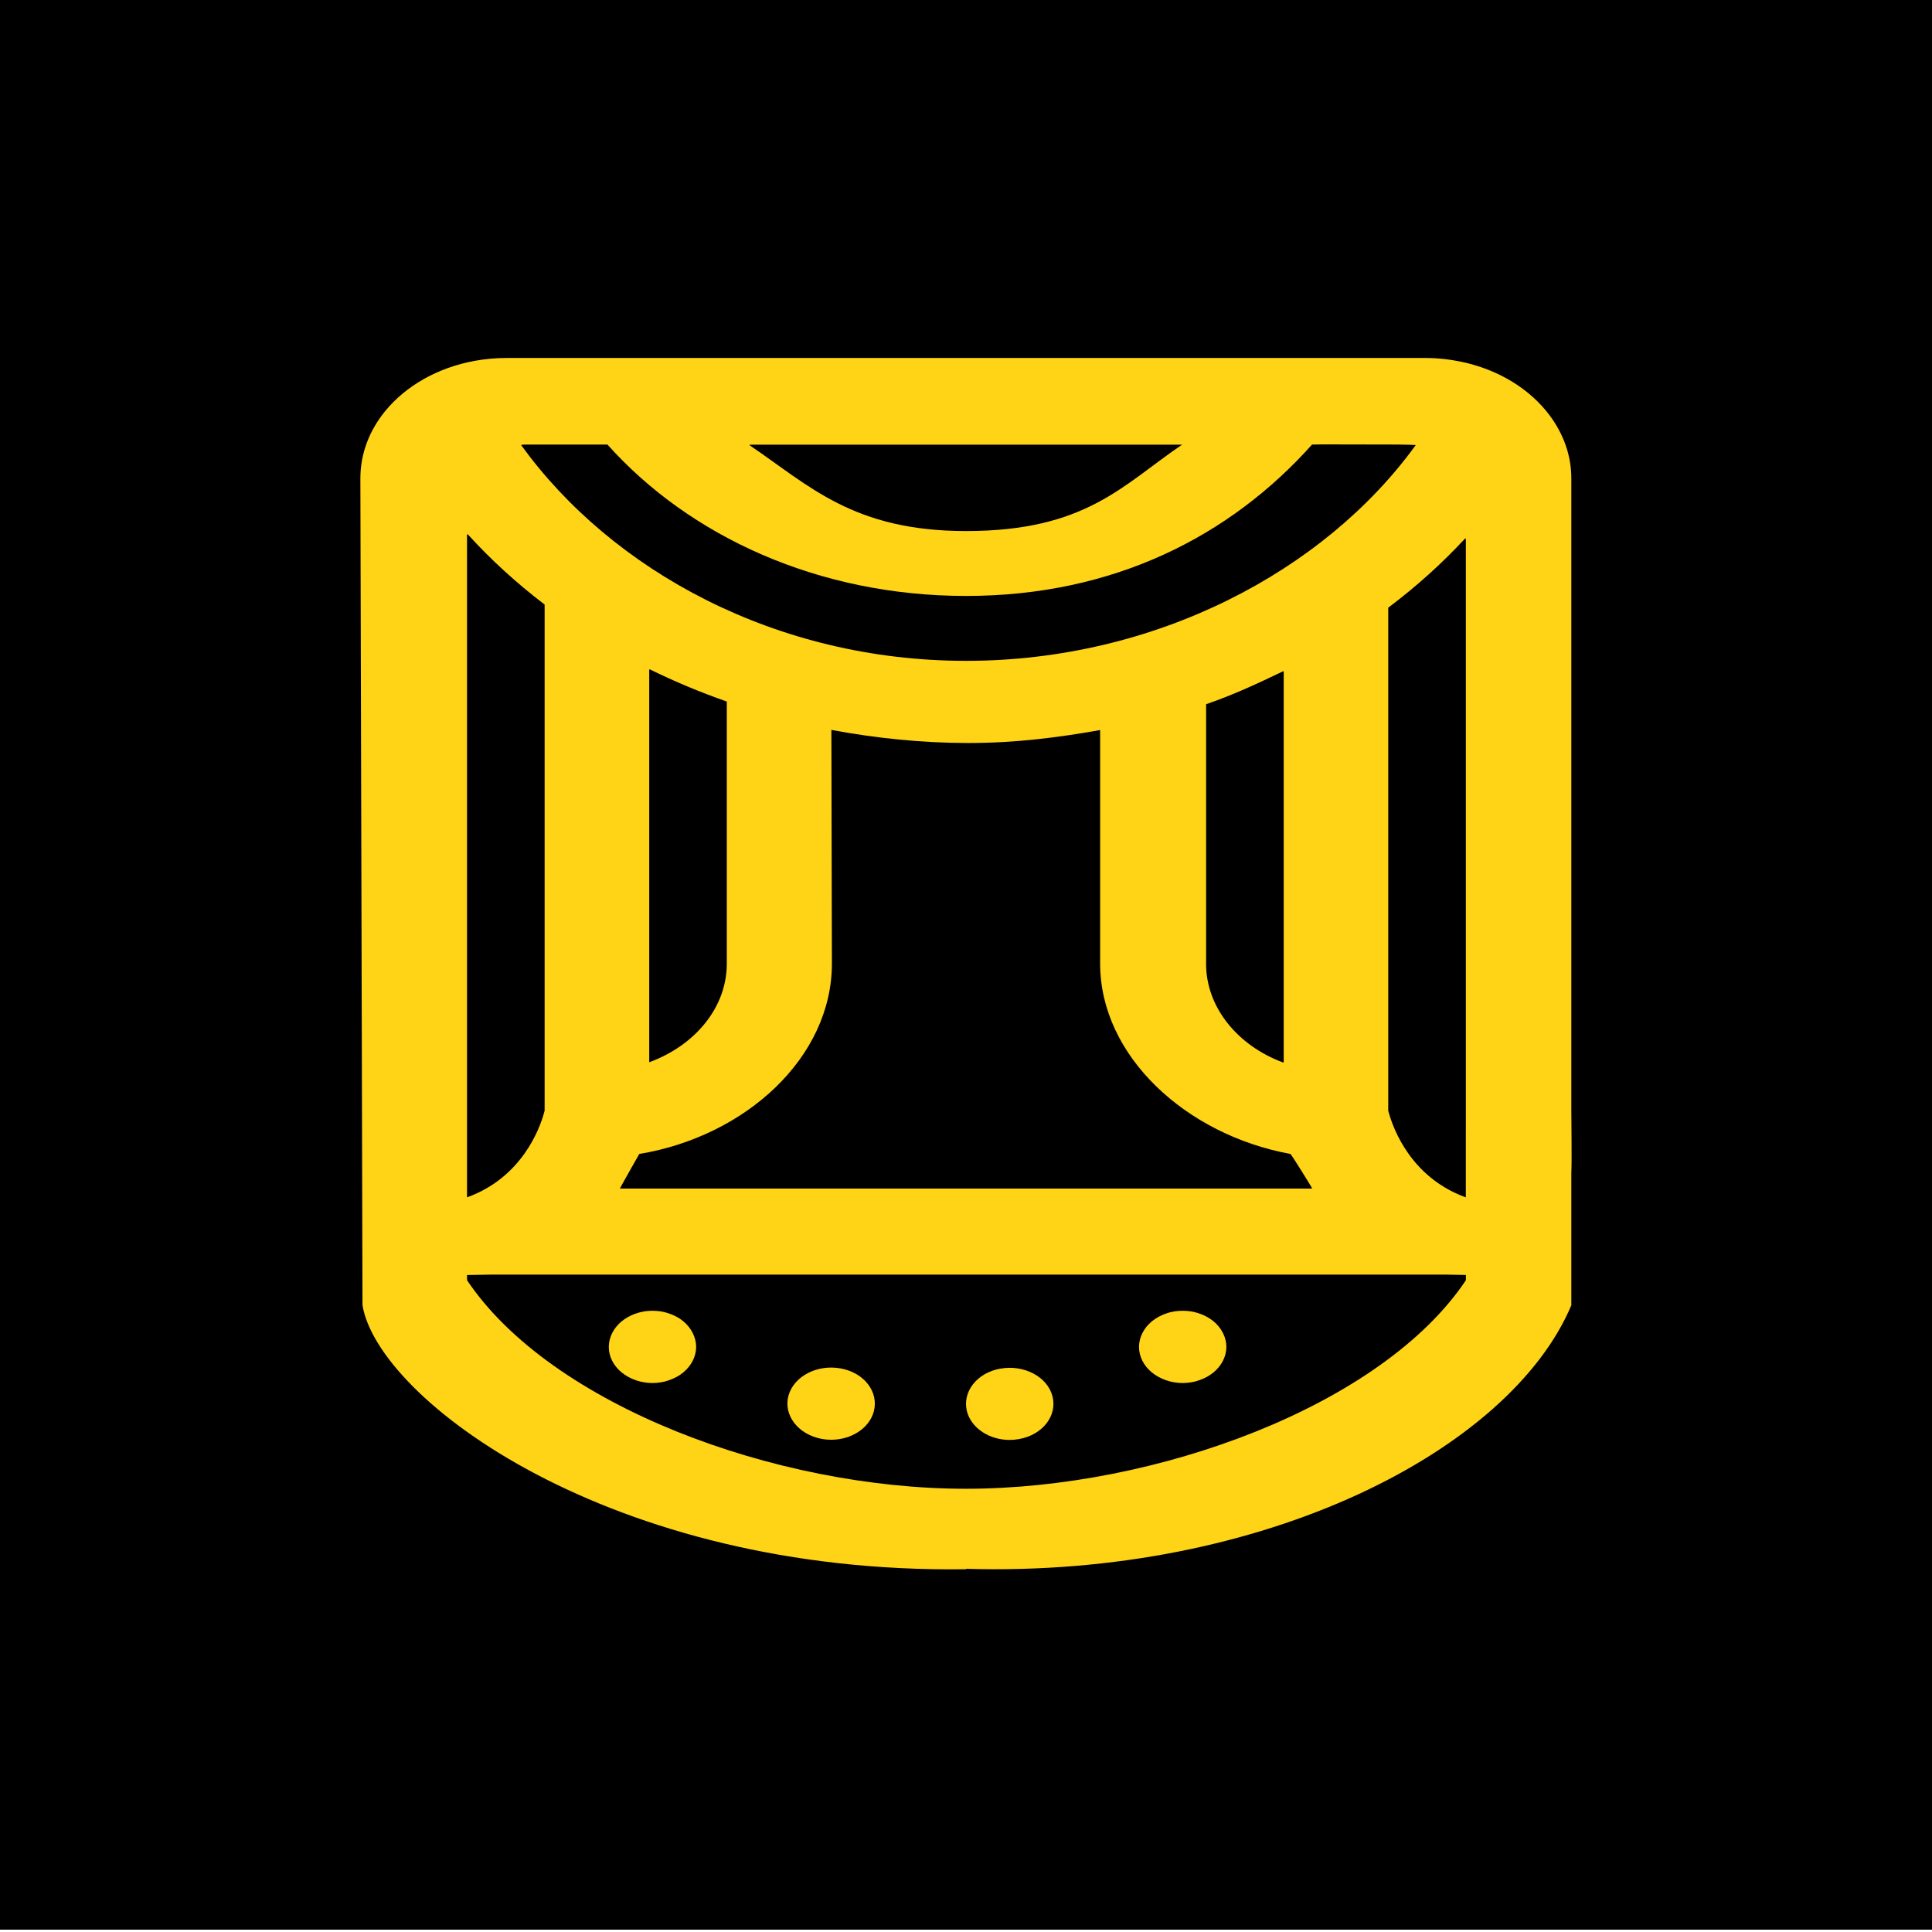
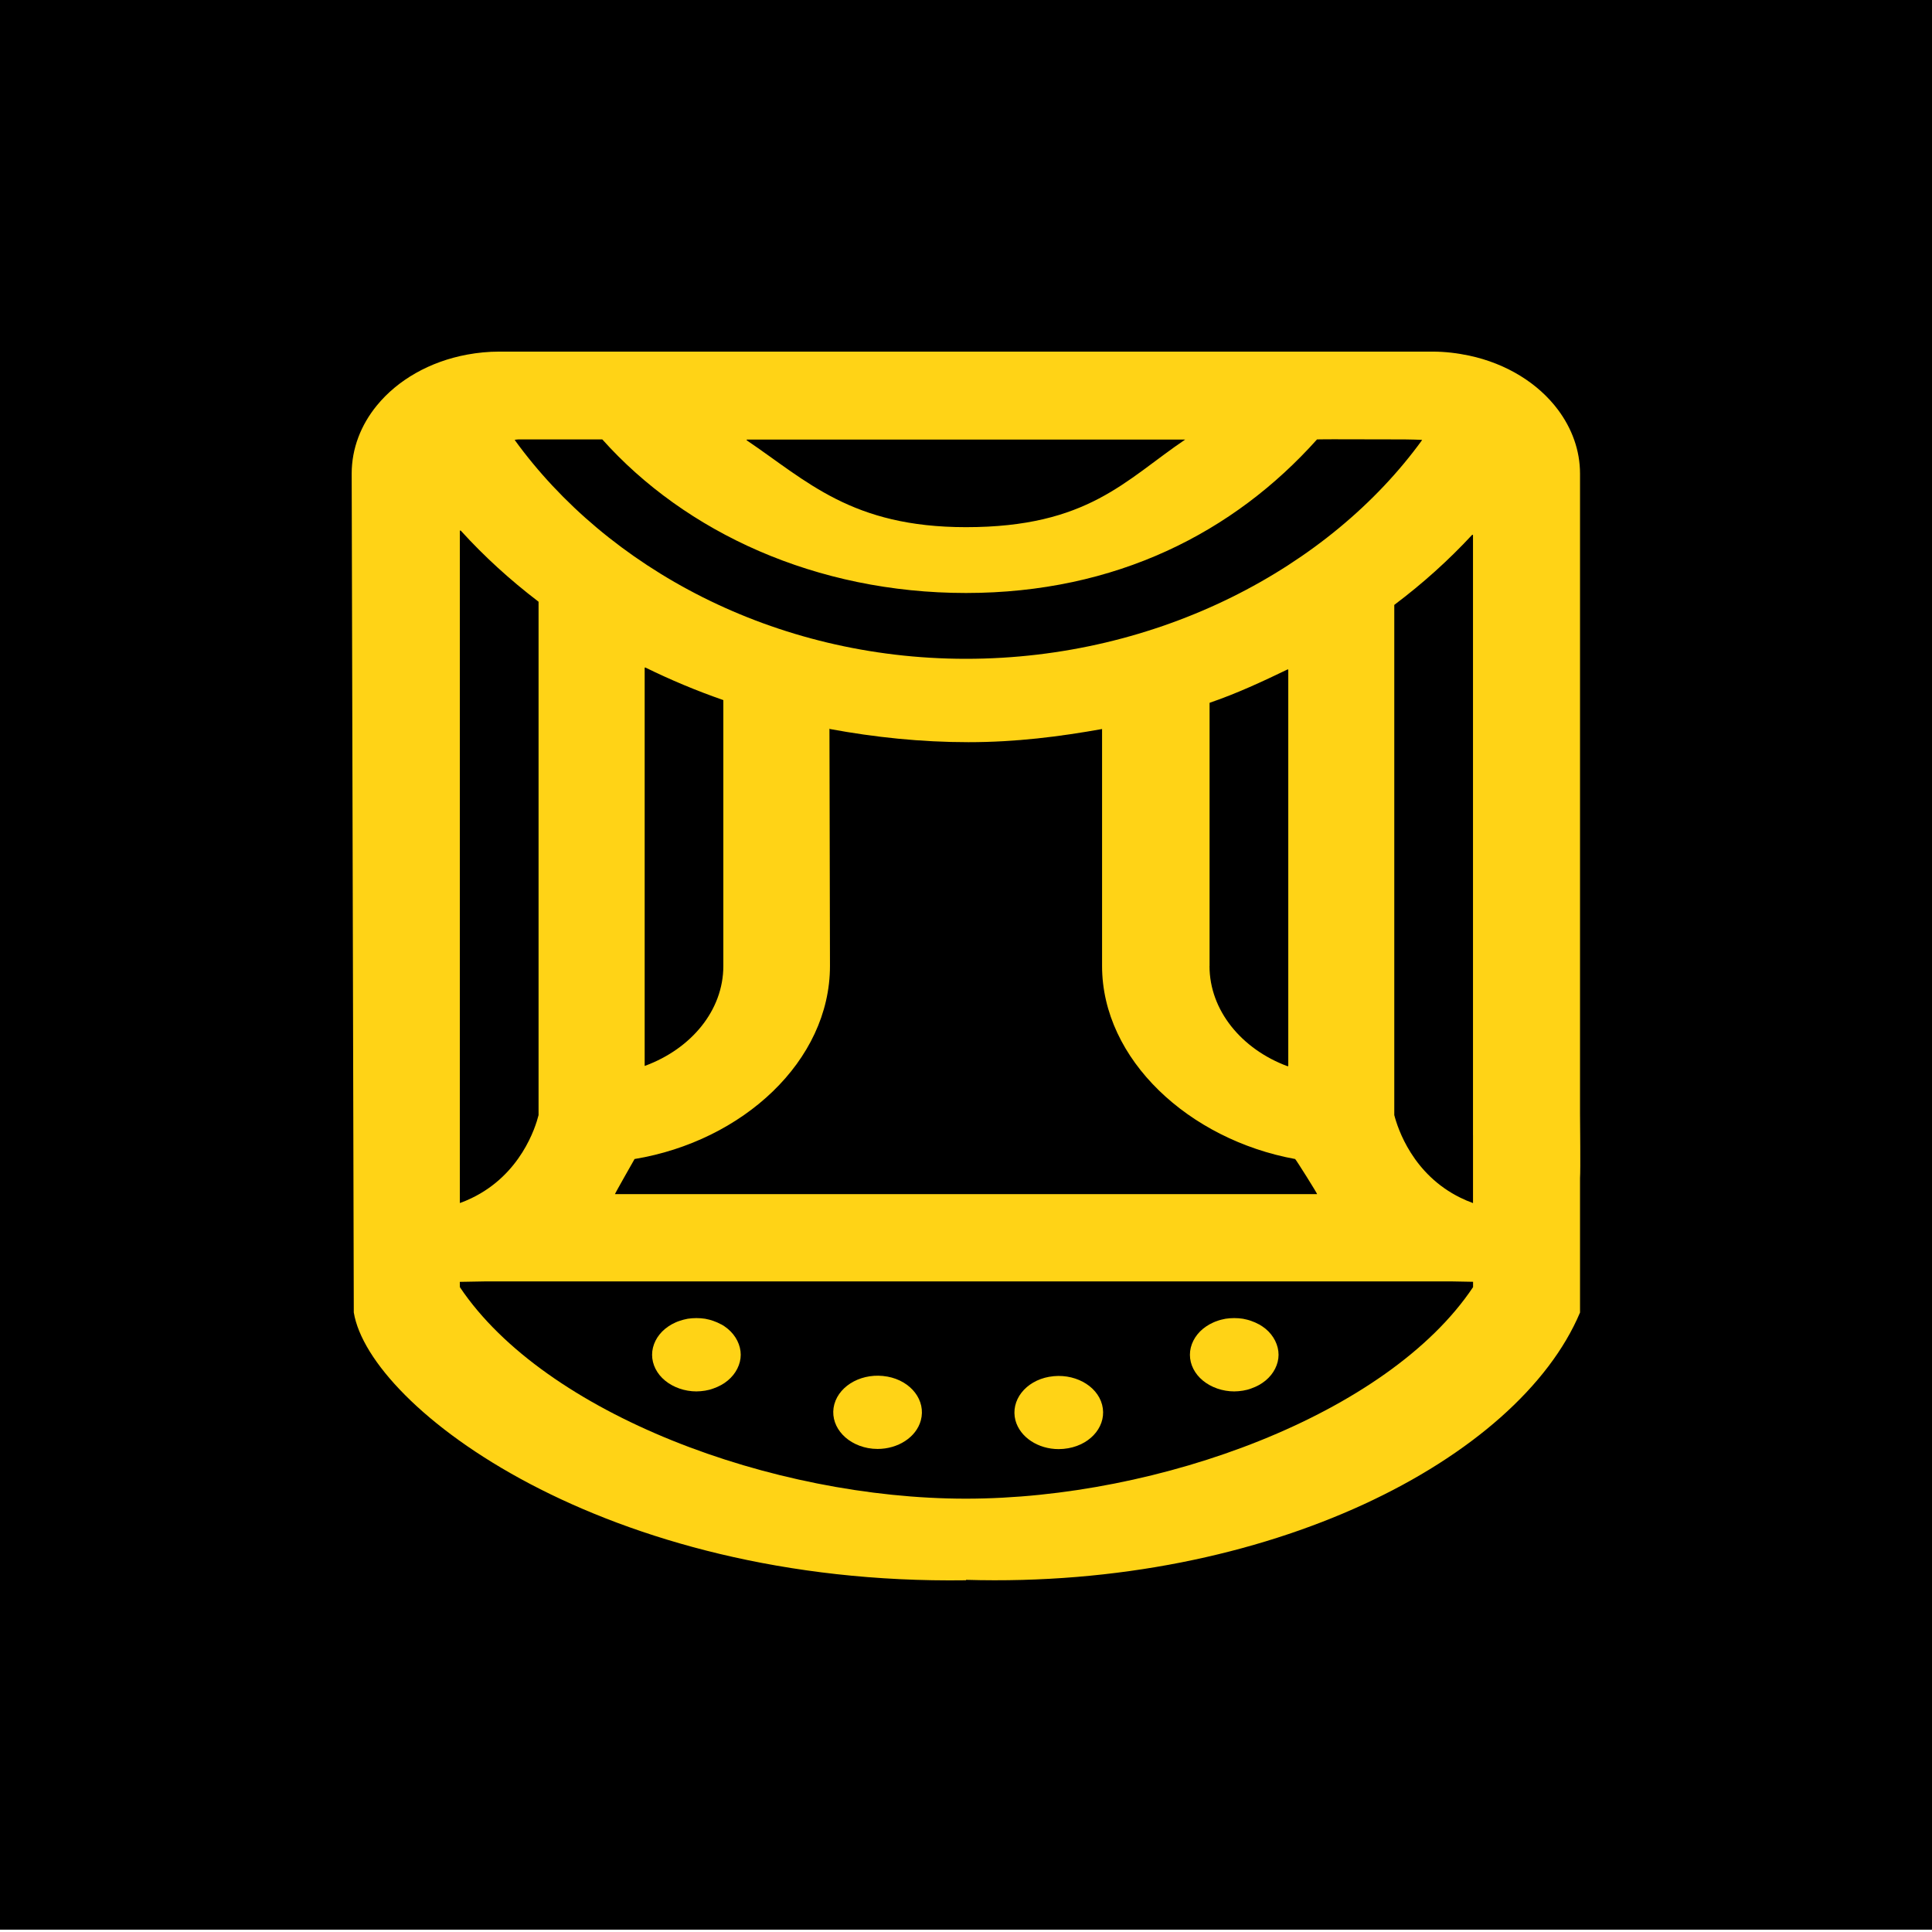
<svg xmlns="http://www.w3.org/2000/svg" id="Logo" viewBox="0 0 1000 1000">
  <defs>
    <style>.cls-1{fill:#ffd316;}</style>
  </defs>
  <rect y="-1.21" width="1000" height="1000" />
  <g id="New_Logo">
-     <path class="cls-1" d="M187.62,675.56c7.97,48.59,127.94,139.29,312.38,136.67v-.22c154.56,4.57,281.8-61.64,313.32-136.4h0v-68.62c.31-4.19,0-28.5,0-32.73V247.58c0-11.96-4.16-23.11-11.24-32.6-10.1-13.52-26.24-23.58-45.34-27.65-6.02-1.28-12.29-2.04-18.79-2.04h-476.05c-5.62,0-11.08.54-16.37,1.52-19.14,3.52-35.55,12.99-46.17,25.99-8.11,9.92-12.83,21.9-12.83,34.77M613.36,230.16c.27,0-1.21-.2-1.41-.07-30.74,20.78-49.68,44.78-111.95,44.78-58.3,0-81.12-23.51-111.84-44.29-.2-.13-.09-.43.18-.43,0,0,225.02,0,225.02,0ZM314.21,230.1s.16-.02.22.02c42.36,47.38,108.97,78.34,185.57,78.34s136.76-30.99,179.12-78.36c.04-.07,9.09-.07,9.16-.07l35.62.07c.22,0,8.98.13,8.87.29-47.11,65.09-134.47,111.66-232.76,111.66s-183.15-46.57-230.26-111.66c-.11-.16,1.66-.29,1.88-.29,0,0,42.59,0,42.59,0ZM320.88,615.2c-.13-.11,10.01-17.91,10.01-17.91,55.19-9.16,99.7-50.02,99.7-98.52l-.27-121.13c0-.16.09.2.27.22,22.75,4.21,46.41,6.72,70.66,6.72s46.46-2.82,68.58-6.78c.18-.02-.4-.07-.4.07v120.9c0,47.8,44.42,88.62,98.52,98.52.31.07,11.53,17.91,11.19,17.91M336.04,549.66v-202.96c0-.18.22-.29.4-.2,12.67,6.22,25.88,11.78,39.59,16.55.11.04.16.11.16.2v135.53c0,22.7-16.41,42.2-39.76,50.89-.18.07-.43.18-.43,0h.04ZM624.28,498.77v-134.2s.07-.11.18-.13c13.7-4.68,26.91-10.84,39.59-16.95.18-.09.4,0,.4.2v202c0,.18-.22.29-.43.22-23.35-8.69-39.76-28.44-39.76-51.12l.02-.02ZM247.62,617.28c-1.86.9-3.83,1.72-5.89,2.46v-342.94c0-.22.34-.31.49-.13,11.84,13.03,25.12,25.14,39.59,36.18.04.04.09.11.09.16v261.87c-1.57,6.27-9.14,30.38-34.28,42.41h0ZM254.45,659.73h486.62c8.8,0,2.8-.09,17.67.2v2.71l-.04.07c-43.39,64.86-160.11,107.87-258.76,107.87s-214.74-43.15-258.18-107.92c0-.02-.07-2.71-.04-2.71M758.71,585.11v34.66c-2.26-.81-4.37-1.75-6.4-2.73-24.32-11.91-31.97-35.2-33.76-42.18v-260.24s.02-.13.09-.16c14.46-10.86,27.7-22.79,39.59-35.62.16-.18.49-.09.49.13v306.14Z" />
-     <path class="cls-1" d="M624.75,681.63c-1.25-.67-2.53-1.28-3.9-1.72-1.37-.51-2.8-.83-4.25-1.12-2.89-.45-5.98-.45-8.87,0-1.46.29-2.89.6-4.25,1.12-1.37.45-2.62,1.05-3.9,1.72-1.16.67-2.35,1.43-3.43,2.33-4.16,3.45-6.6,8.28-6.6,13.23s2.44,9.72,6.6,13.14c4.25,3.52,10.14,5.53,16.01,5.53,1.46,0,2.98-.16,4.43-.38,1.43-.22,2.89-.6,4.25-1.12,1.34-.45,2.62-1.05,3.9-1.72,1.16-.67,2.35-1.43,3.43-2.33,4.16-3.45,6.6-8.28,6.6-13.14s-2.44-9.78-6.6-13.23c-1.1-.9-2.26-1.66-3.43-2.33v.02Z" />
-     <path class="cls-1" d="M517.88,708.39h-.09c-12.2,2.17-19.88,12.11-17.28,22.21,2.35,8.73,11.67,14.71,22.08,14.71,1.63,0,3.27-.16,4.88-.45,12.2-2.17,19.9-12.11,17.28-22.19-2.62-10.08-14.73-16.43-26.87-14.28h0Z" />
-     <path class="cls-1" d="M435.15,708.3c-12.2-2.24-24.25,4.03-27.05,14.13-2.71,10.1,4.99,20.04,17.2,22.34,1.63.29,3.27.45,4.88.45,10.39,0,19.73-5.91,22.08-14.58,2.73-10.1-4.88-20.11-17.08-22.34h-.02Z" />
-     <path class="cls-1" d="M350.31,681.63c-1.25-.67-2.53-1.28-3.9-1.72-1.37-.51-2.8-.83-4.25-1.12-2.89-.45-5.96-.45-8.87,0-1.46.29-2.8.6-4.25,1.12-1.37.45-2.62,1.05-3.9,1.72-1.16.67-2.35,1.43-3.43,2.33-4.16,3.45-6.6,8.28-6.6,13.23s2.44,9.72,6.6,13.14c4.25,3.52,10.14,5.53,16.01,5.53,1.43,0,2.98-.16,4.43-.38,1.46-.22,2.89-.6,4.25-1.12,1.34-.45,2.62-1.05,3.9-1.72,1.25-.67,2.35-1.43,3.43-2.33,4.16-3.45,6.6-8.28,6.6-13.14s-2.44-9.78-6.6-13.23c-1.1-.9-2.17-1.66-3.43-2.33v.02Z" />
+     <path class="cls-1" d="M183.12,679.32c8.09,49.28,129.77,141.29,316.87,138.63v-.23c156.78,4.63,285.85-62.53,317.83-138.36h0v-69.61c.32-4.25,0-28.91,0-33.2V245.18c0-12.13-4.22-23.44-11.4-33.07-10.24-13.72-26.62-23.92-45.99-28.05-6.11-1.29-12.47-2.07-19.06-2.07h-482.9c-5.7,0-11.24.55-16.6,1.54-19.42,3.57-36.07,13.17-46.83,26.37-8.22,10.06-13.01,22.21-13.01,35.27M614.99,227.51c.27,0-1.23-.2-1.43-.07-31.18,21.08-50.4,45.42-113.56,45.42-59.14,0-82.28-23.85-113.45-44.92-.2-.14-.09-.43.18-.43,0,0,228.25,0,228.25,0ZM311.54,227.44s.16-.02.23.02c42.97,48.06,110.54,79.47,188.23,79.47s138.72-31.43,181.69-79.49c.05-.07,9.22-.07,9.29-.07l36.13.07c.23,0,9.11.14,8.99.3-47.79,66.02-136.41,113.26-236.11,113.26s-185.78-47.24-233.57-113.26c-.11-.16,1.68-.3,1.91-.3,0,0,43.2,0,43.2,0ZM318.3,618.08c-.14-.11,10.15-18.17,10.15-18.17,55.98-9.29,101.14-50.74,101.14-99.93l-.27-122.87c0-.16.09.2.27.23,23.08,4.27,47.08,6.81,71.68,6.81s47.13-2.86,69.57-6.88c.18-.02-.41-.07-.41.07v122.64c0,48.49,45.06,89.89,99.93,99.93.32.07,11.7,18.17,11.36,18.17M333.68,551.61v-205.88c0-.18.23-.3.41-.2,12.85,6.31,26.25,11.95,40.15,16.78.11.05.16.11.16.2v137.47c0,23.03-16.65,42.81-40.34,51.62-.18.07-.43.18-.43,0h.05ZM626.07,499.98v-136.13s.07-.11.18-.14c13.9-4.75,27.3-10.99,40.15-17.19.18-.09.41,0,.41.2v204.91c0,.18-.23.3-.43.23-23.69-8.81-40.34-28.84-40.34-51.85l.02-.02ZM243.99,620.2c-1.89.91-3.88,1.75-5.97,2.5v-347.88c0-.23.34-.32.5-.14,12.01,13.22,25.48,25.51,40.15,36.7.05.05.09.11.09.16v265.64c-1.59,6.36-9.27,30.82-34.77,43.02h0ZM250.92,663.26h493.62c8.93,0,2.84-.09,17.92.2v2.75l-.05.07c-44.02,65.8-162.41,109.43-262.48,109.43s-217.83-43.77-261.89-109.47c0-.02-.07-2.75-.05-2.75M762.43,587.56v35.16c-2.29-.82-4.43-1.77-6.5-2.77-24.66-12.08-32.43-35.7-34.25-42.79v-263.98s.02-.14.09-.16c14.67-11.02,28.09-23.12,40.15-36.13.16-.18.5-.09.5.14v310.54Z" />
+     <path class="cls-1" d="M651.6,685.47c-1.27-.68-2.57-1.29-3.95-1.75-1.39-.52-2.84-.84-4.32-1.14-2.93-.45-6.06-.45-8.99,0-1.48.3-2.93.61-4.32,1.14-1.39.45-2.66,1.07-3.95,1.75-1.18.68-2.38,1.45-3.47,2.36-4.22,3.5-6.7,8.4-6.7,13.42s2.48,9.86,6.7,13.33c4.32,3.57,10.29,5.61,16.24,5.61,1.48,0,3.02-.16,4.5-.39,1.45-.23,2.93-.61,4.32-1.14,1.36-.45,2.66-1.07,3.95-1.75,1.18-.68,2.38-1.45,3.47-2.36,4.22-3.5,6.7-8.4,6.7-13.33s-2.48-9.93-6.7-13.42c-1.11-.91-2.29-1.68-3.47-2.36v.02Z" />
+     <path class="cls-1" d="M543.2,712.61h-.09c-12.38,2.2-20.17,12.29-17.53,22.53,2.38,8.86,11.83,14.92,22.39,14.92,1.66,0,3.32-.16,4.95-.45,12.38-2.2,20.19-12.29,17.53-22.51-2.66-10.22-14.94-16.67-27.25-14.49h0Z" />
+     <path class="cls-1" d="M459.28,712.52c-12.38-2.27-24.6,4.09-27.44,14.33-2.75,10.24,5.06,20.33,17.44,22.67,1.66.3,3.32.45,4.95.45,10.54,0,20.01-6,22.39-14.79,2.77-10.24-4.95-20.4-17.33-22.67h-.02Z" />
+     <path class="cls-1" d="M373.22,685.47c-1.27-.68-2.57-1.29-3.95-1.75-1.39-.52-2.84-.84-4.32-1.14-2.93-.45-6.04-.45-8.99,0-1.48.3-2.84.61-4.32,1.14-1.39.45-2.66,1.07-3.95,1.75-1.18.68-2.38,1.45-3.47,2.36-4.22,3.5-6.7,8.4-6.7,13.42s2.48,9.86,6.7,13.33c4.32,3.57,10.29,5.61,16.24,5.61,1.45,0,3.02-.16,4.5-.39,1.48-.23,2.93-.61,4.32-1.14,1.36-.45,2.66-1.07,3.95-1.75,1.27-.68,2.38-1.45,3.47-2.36,4.22-3.5,6.7-8.4,6.7-13.33s-2.48-9.93-6.7-13.42c-1.11-.91-2.2-1.68-3.47-2.36v.02Z" />
  </g>
</svg>
